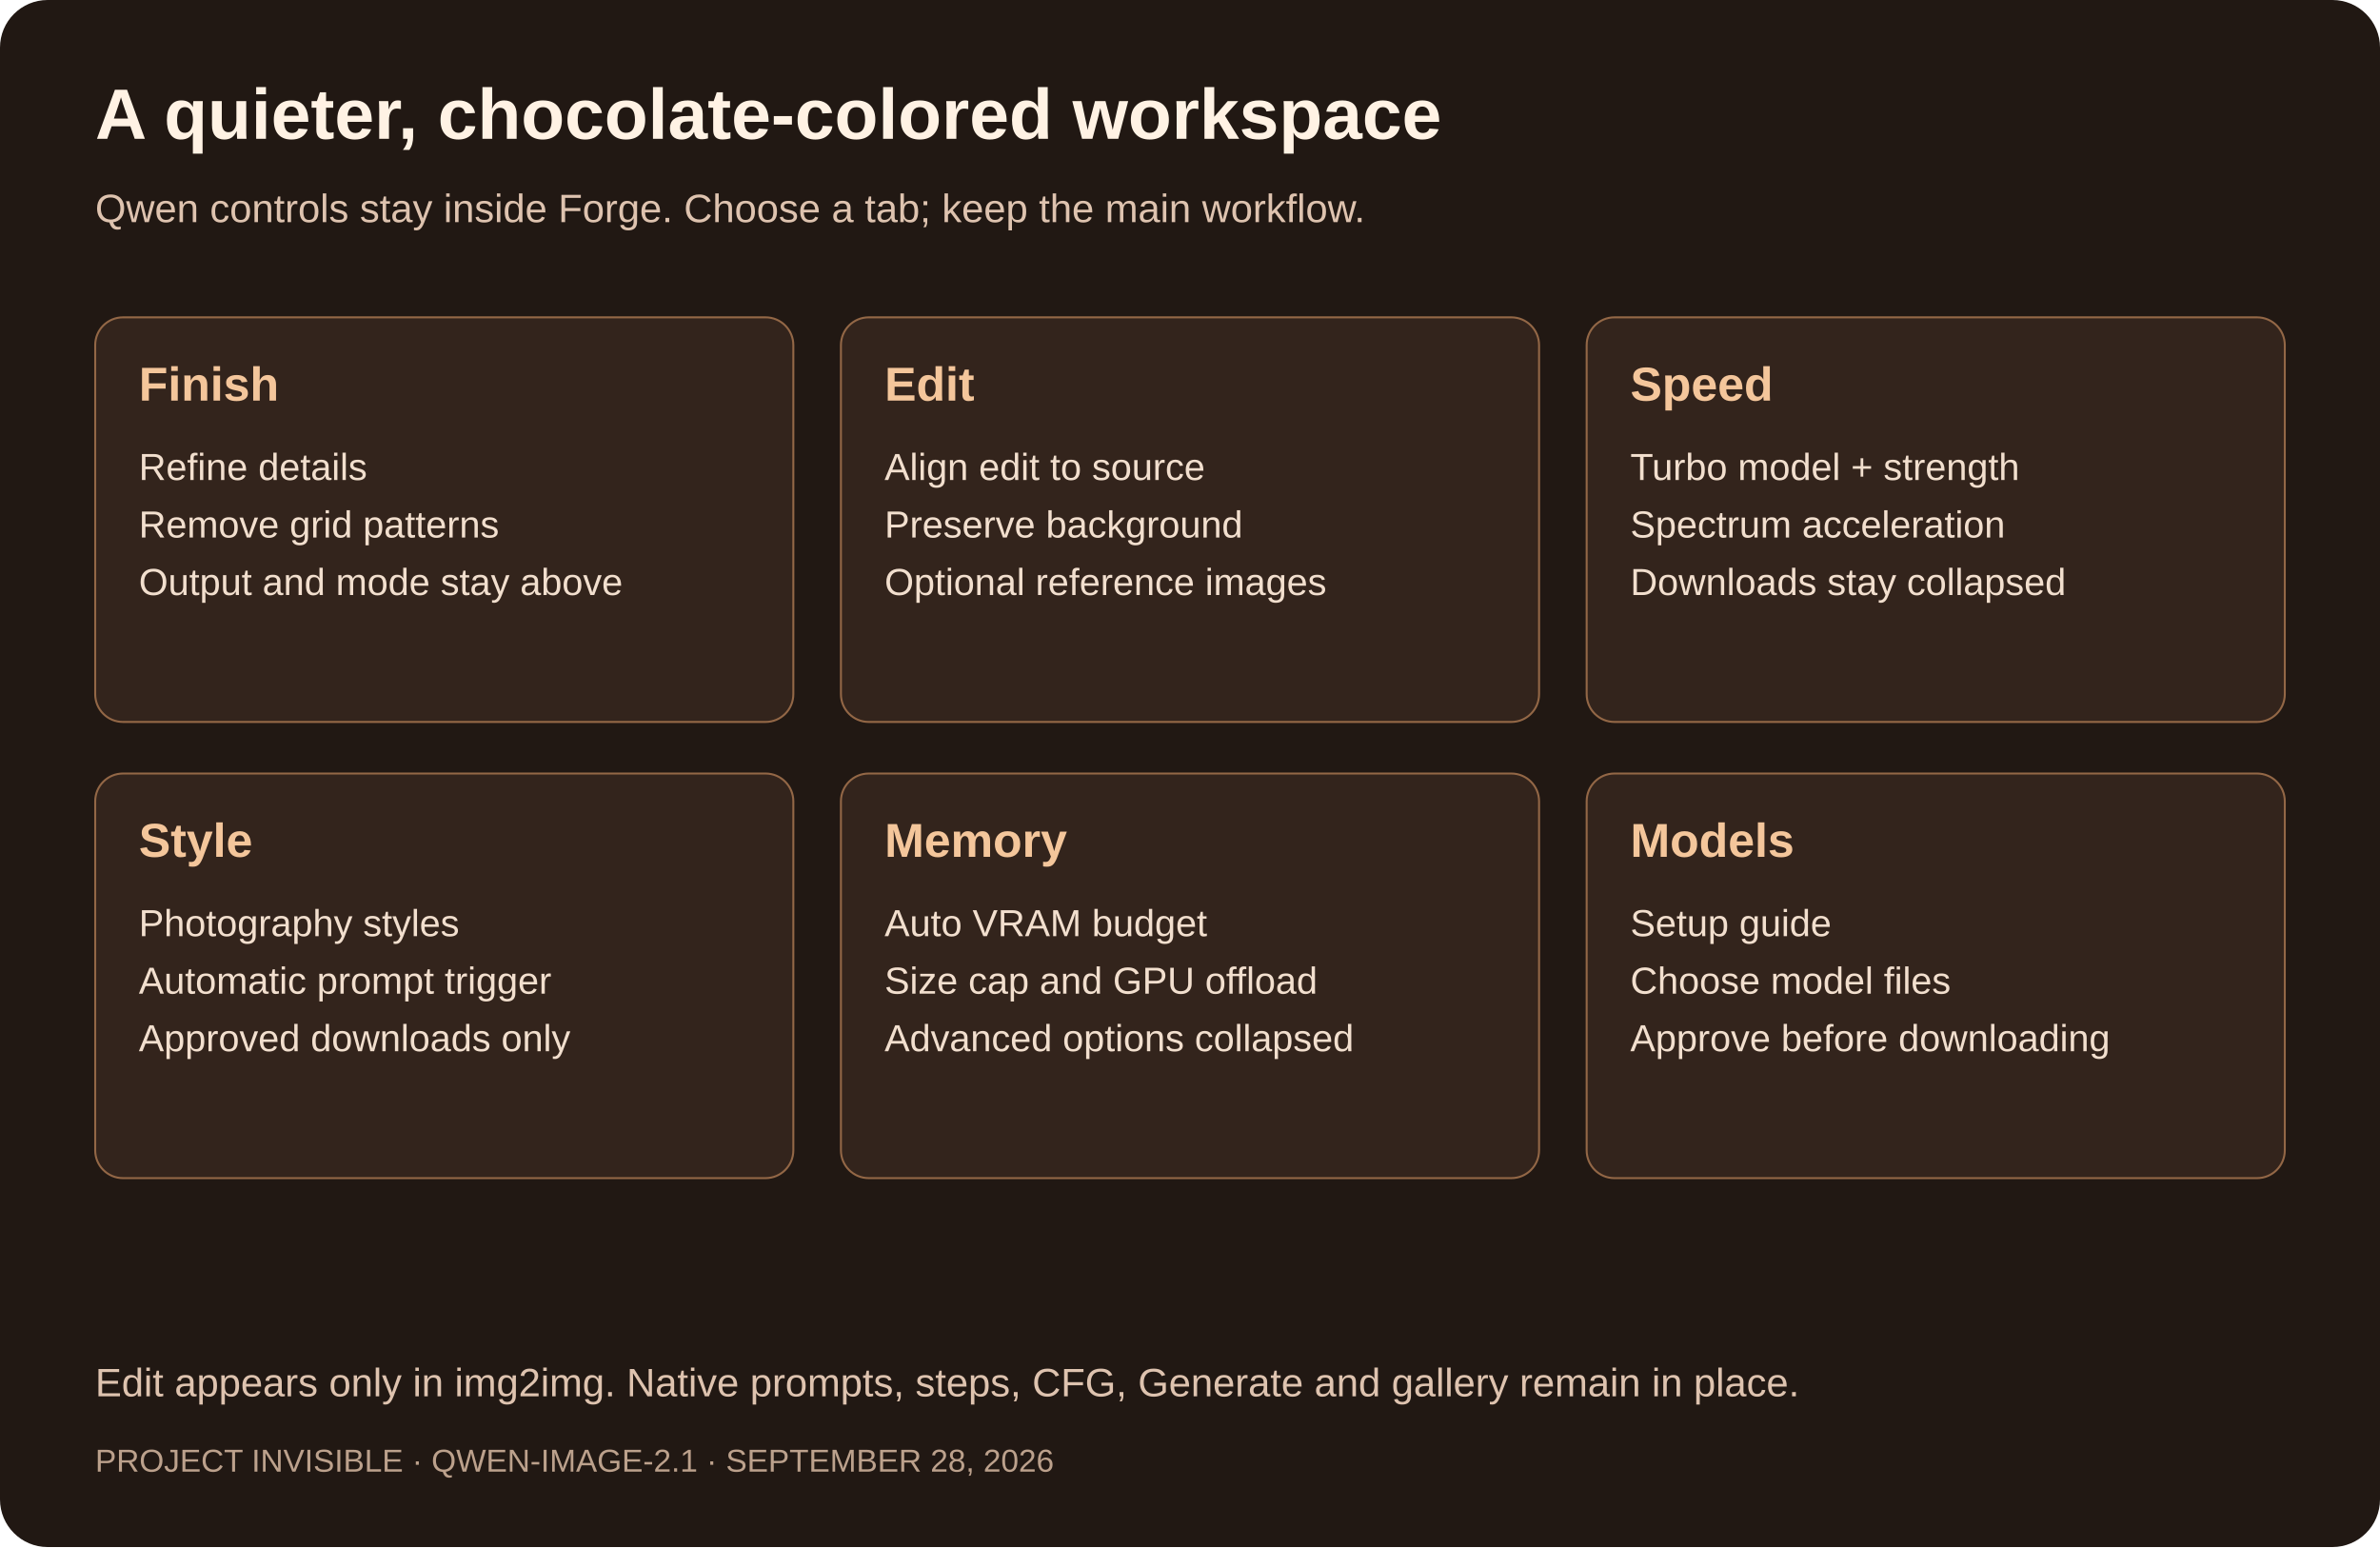
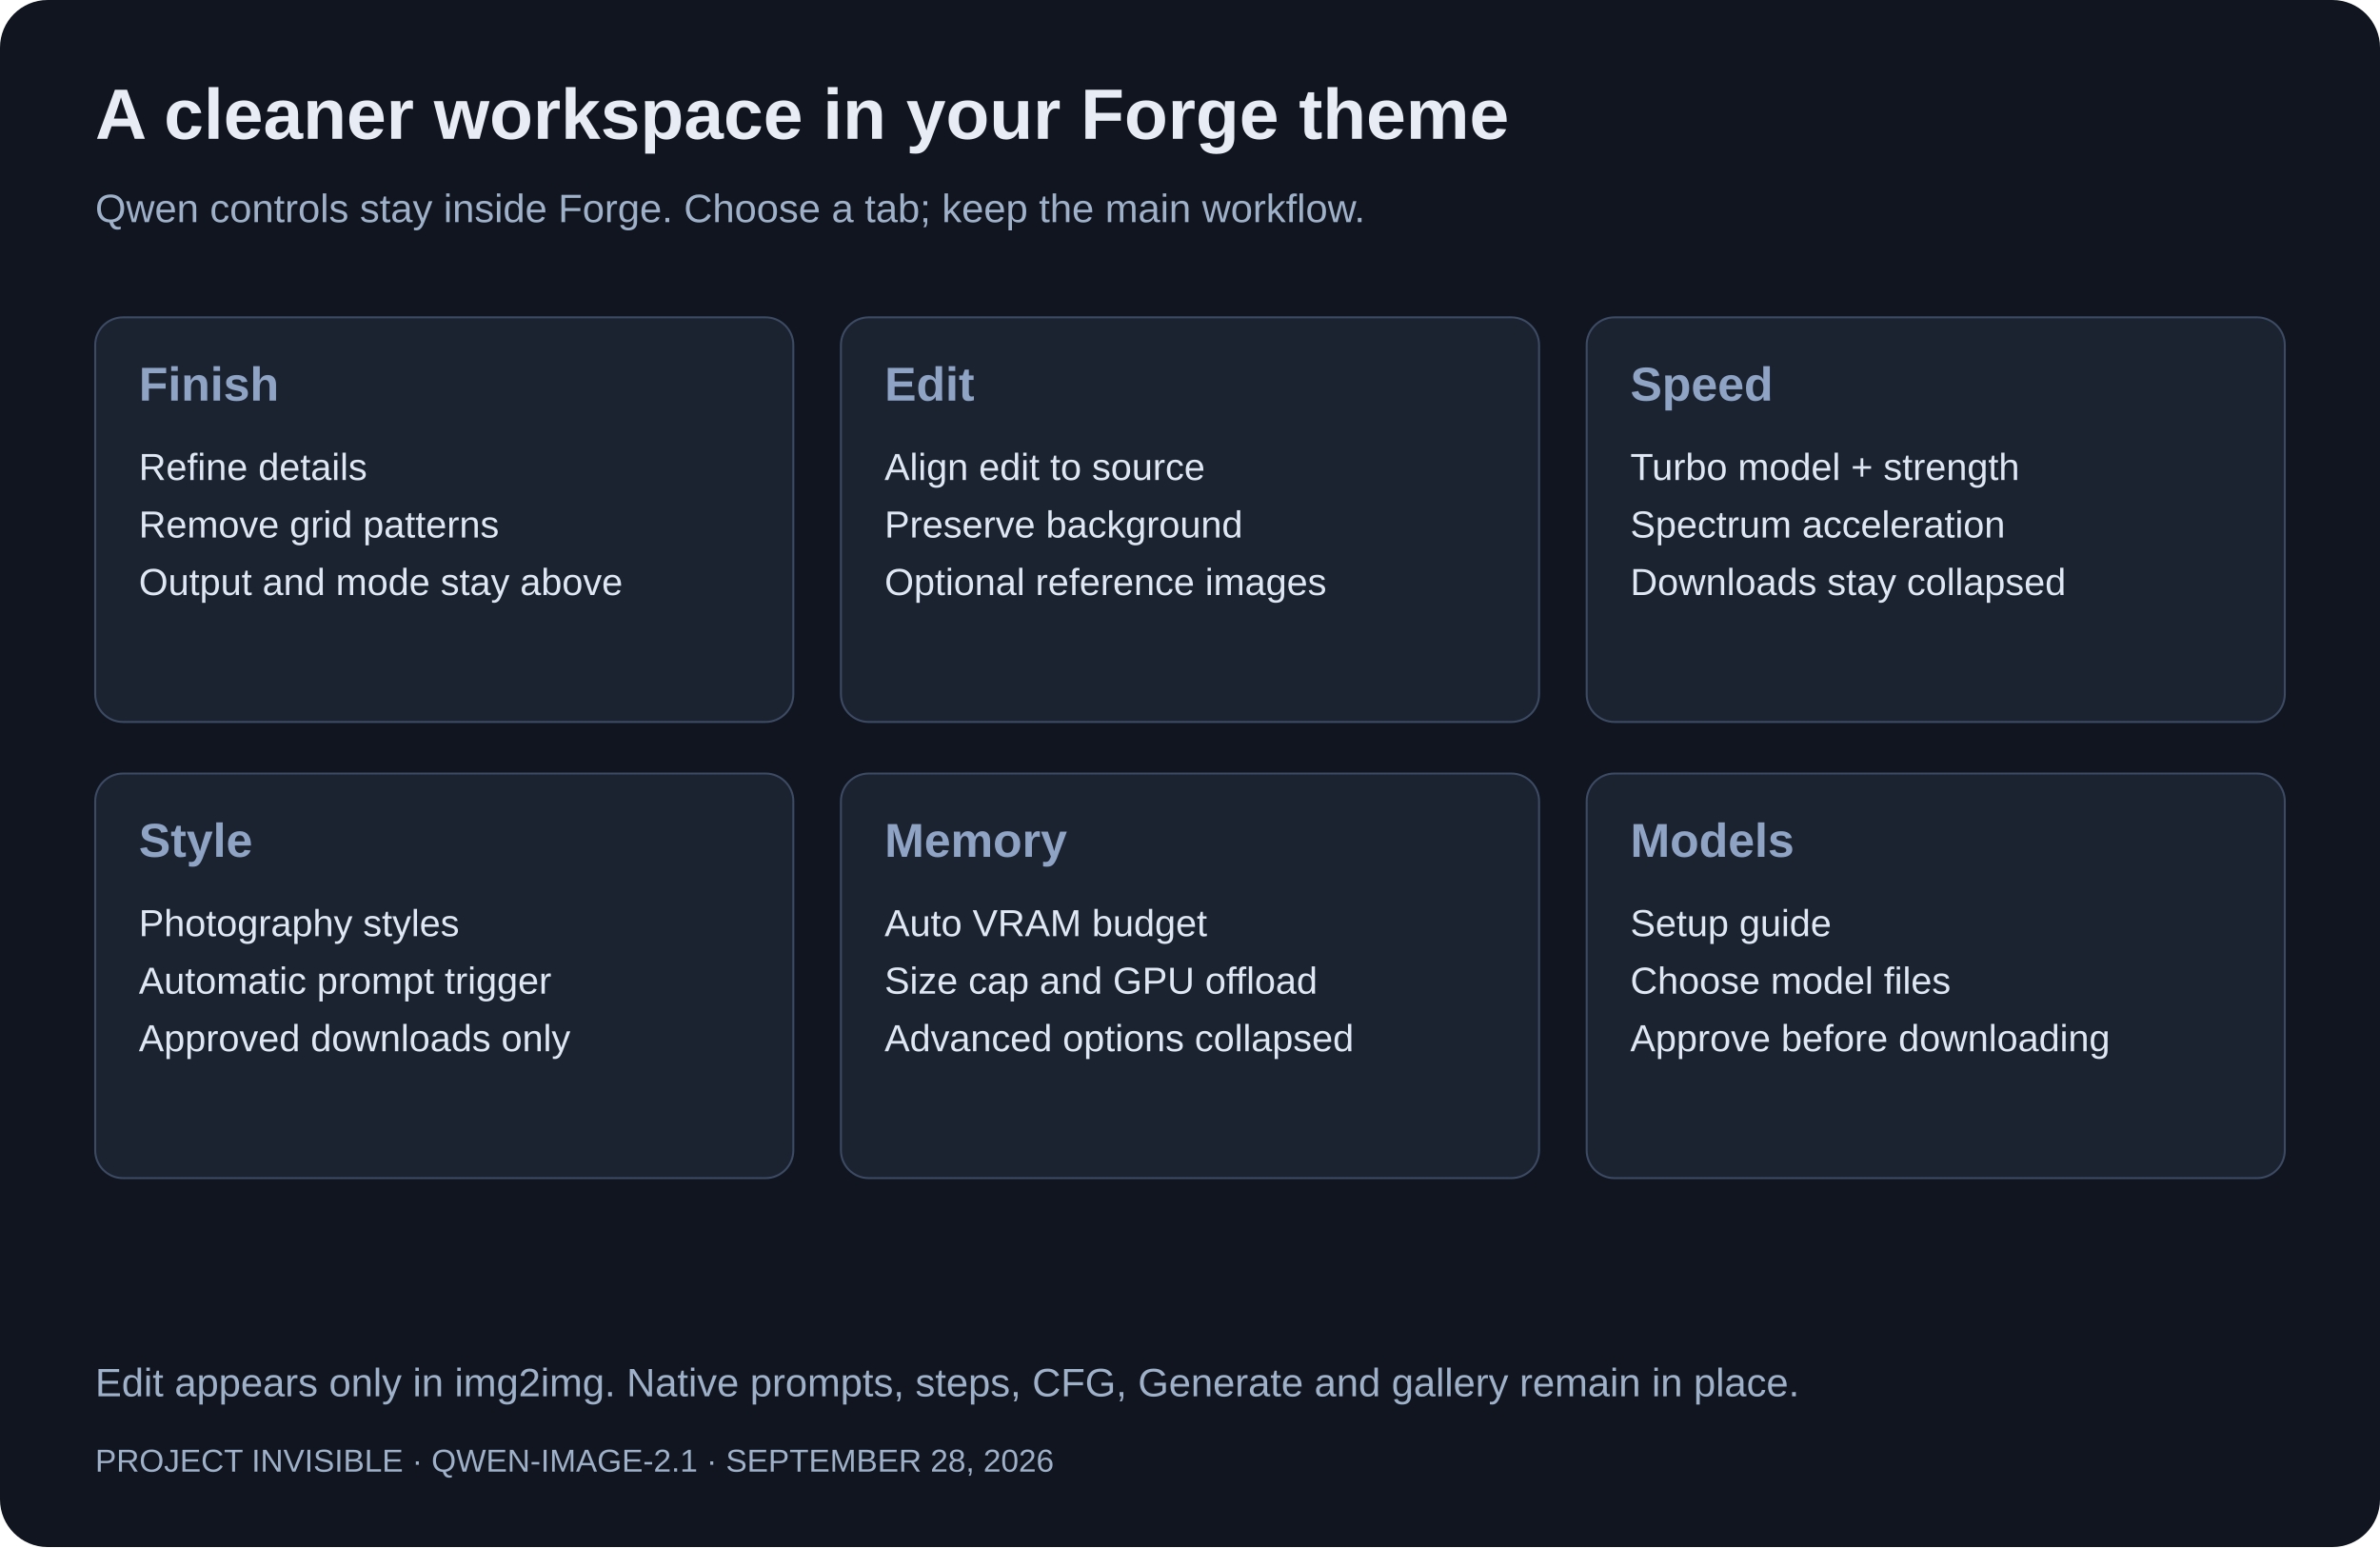
<svg xmlns="http://www.w3.org/2000/svg" width="1200" height="780" viewBox="0 0 1200 780" role="img" aria-labelledby="title desc">
-   <rect width="1200" height="780" rx="24" fill="#211813" />
-   <style>text{font-family:Arial,sans-serif}.title{fill:#fff2e4;font-size:36px;font-weight:700}.sub{fill:#dec3af;font-size:20px}.label{fill:#f4c69b;font-size:24px;font-weight:700}.body{fill:#f2dfce;font-size:19px}</style>
-   <text x="48" y="70" class="title">A quieter, chocolate-colored workspace</text>
+   <rect width="1200" height="780" rx="24" fill="#10151f" />
+   <style>text{font-family:Arial,sans-serif}.title{fill:#e8ecf4;font-size:36px;font-weight:700}.sub{fill:#9fb0c9;font-size:20px}.label{fill:#8fa3c4;font-size:24px;font-weight:700}.body{fill:#dfe7f5;font-size:19px}</style>
+   <text x="48" y="70" class="title">A cleaner workspace in your Forge theme</text>
  <text x="48" y="112" class="sub">Qwen controls stay inside Forge. Choose a tab; keep the main workflow.</text>
-   <rect x="48" y="160" width="352" height="204" rx="14" fill="#33241c" stroke="#936746" />
+   <rect x="48" y="160" width="352" height="204" rx="14" fill="#1b2230" stroke="#3c4a63" />
  <text x="70" y="202" class="label">Finish</text>
  <text x="70" y="242" class="body">Refine details</text>
  <text x="70" y="271" class="body">Remove grid patterns</text>
  <text x="70" y="300" class="body">Output and mode stay above</text>
-   <rect x="424" y="160" width="352" height="204" rx="14" fill="#33241c" stroke="#936746" />
+   <rect x="424" y="160" width="352" height="204" rx="14" fill="#1b2230" stroke="#3c4a63" />
  <text x="446" y="202" class="label">Edit</text>
  <text x="446" y="242" class="body">Align edit to source</text>
  <text x="446" y="271" class="body">Preserve background</text>
  <text x="446" y="300" class="body">Optional reference images</text>
-   <rect x="800" y="160" width="352" height="204" rx="14" fill="#33241c" stroke="#936746" />
+   <rect x="800" y="160" width="352" height="204" rx="14" fill="#1b2230" stroke="#3c4a63" />
  <text x="822" y="202" class="label">Speed</text>
  <text x="822" y="242" class="body">Turbo model + strength</text>
  <text x="822" y="271" class="body">Spectrum acceleration</text>
  <text x="822" y="300" class="body">Downloads stay collapsed</text>
-   <rect x="48" y="390" width="352" height="204" rx="14" fill="#33241c" stroke="#936746" />
+   <rect x="48" y="390" width="352" height="204" rx="14" fill="#1b2230" stroke="#3c4a63" />
  <text x="70" y="432" class="label">Style</text>
  <text x="70" y="472" class="body">Photography styles</text>
  <text x="70" y="501" class="body">Automatic prompt trigger</text>
  <text x="70" y="530" class="body">Approved downloads only</text>
-   <rect x="424" y="390" width="352" height="204" rx="14" fill="#33241c" stroke="#936746" />
+   <rect x="424" y="390" width="352" height="204" rx="14" fill="#1b2230" stroke="#3c4a63" />
  <text x="446" y="432" class="label">Memory</text>
  <text x="446" y="472" class="body">Auto VRAM budget</text>
  <text x="446" y="501" class="body">Size cap and GPU offload</text>
  <text x="446" y="530" class="body">Advanced options collapsed</text>
-   <rect x="800" y="390" width="352" height="204" rx="14" fill="#33241c" stroke="#936746" />
+   <rect x="800" y="390" width="352" height="204" rx="14" fill="#1b2230" stroke="#3c4a63" />
  <text x="822" y="432" class="label">Models</text>
  <text x="822" y="472" class="body">Setup guide</text>
  <text x="822" y="501" class="body">Choose model files</text>
  <text x="822" y="530" class="body">Approve before downloading</text>
  <text x="48" y="704" class="sub">Edit appears only in img2img. Native prompts, steps, CFG, Generate and gallery remain in place.</text>
-   <text x="48" y="742" fill="#bca18c" font-family="Arial,sans-serif" font-size="16">PROJECT INVISIBLE · QWEN-IMAGE-2.1 · SEPTEMBER 28, 2026</text>
+   <text x="48" y="742" fill="#9fb0c9" font-family="Arial,sans-serif" font-size="16">PROJECT INVISIBLE · QWEN-IMAGE-2.1 · SEPTEMBER 28, 2026</text>
</svg>
